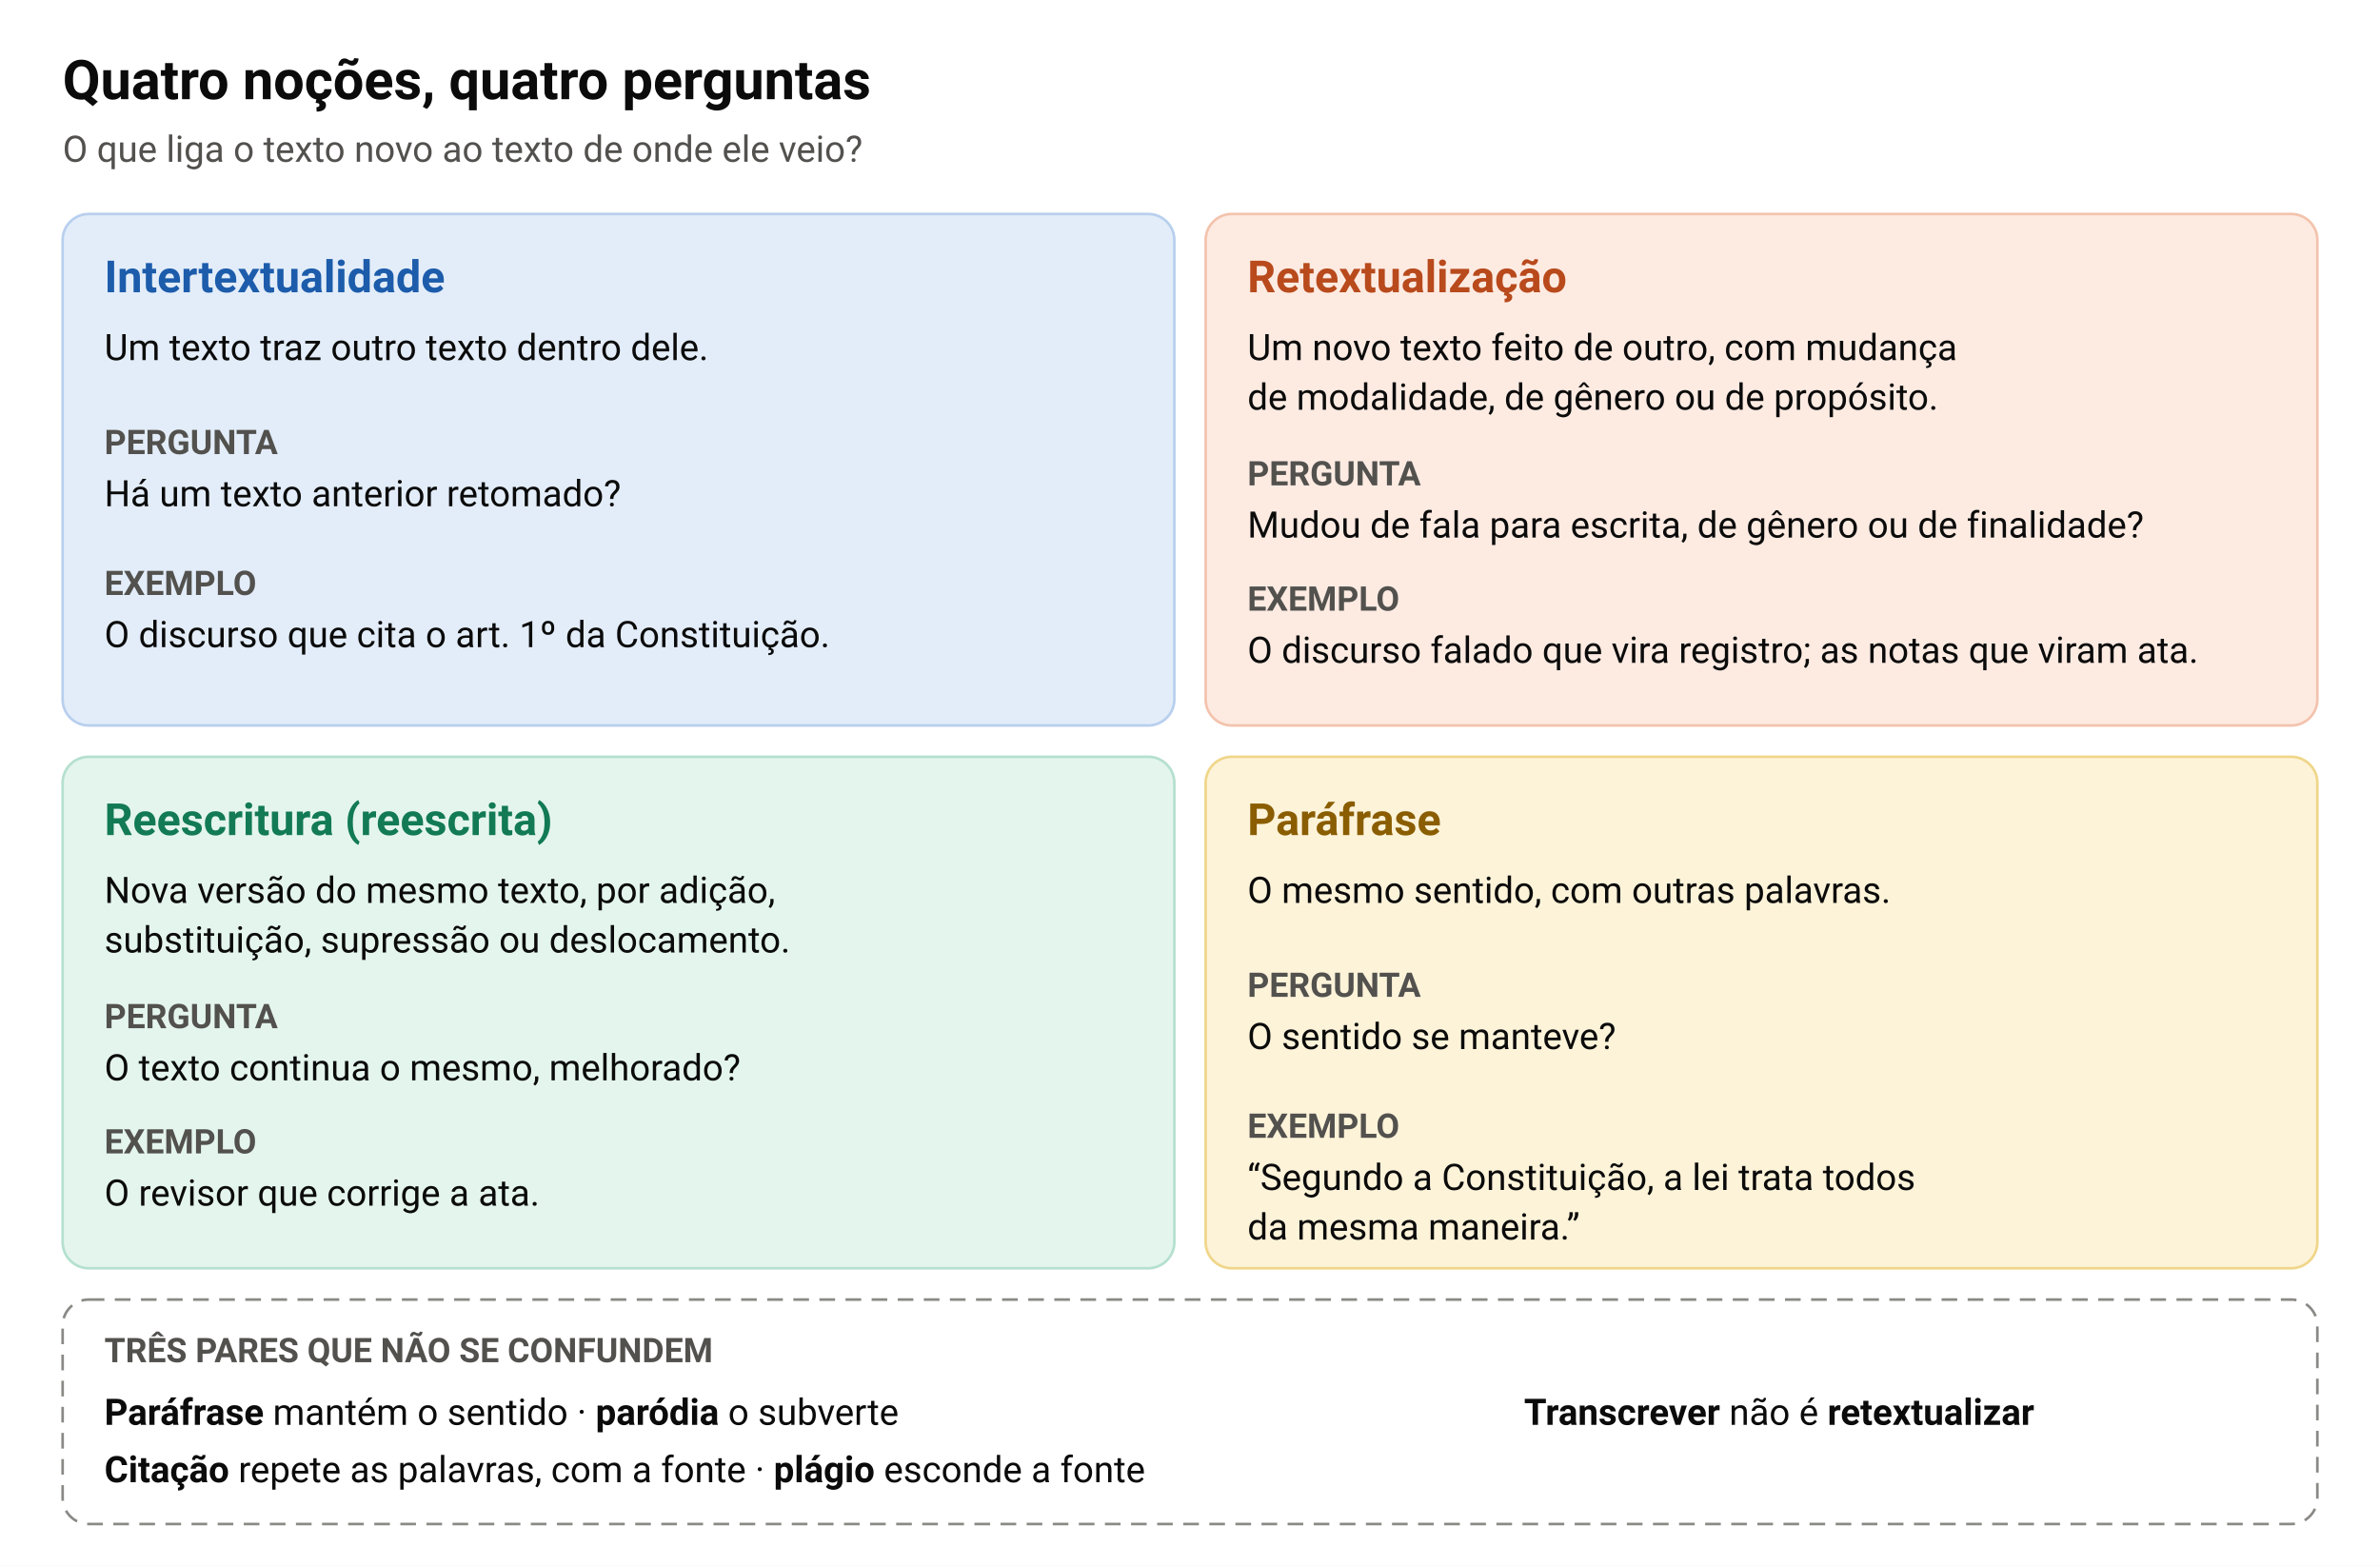
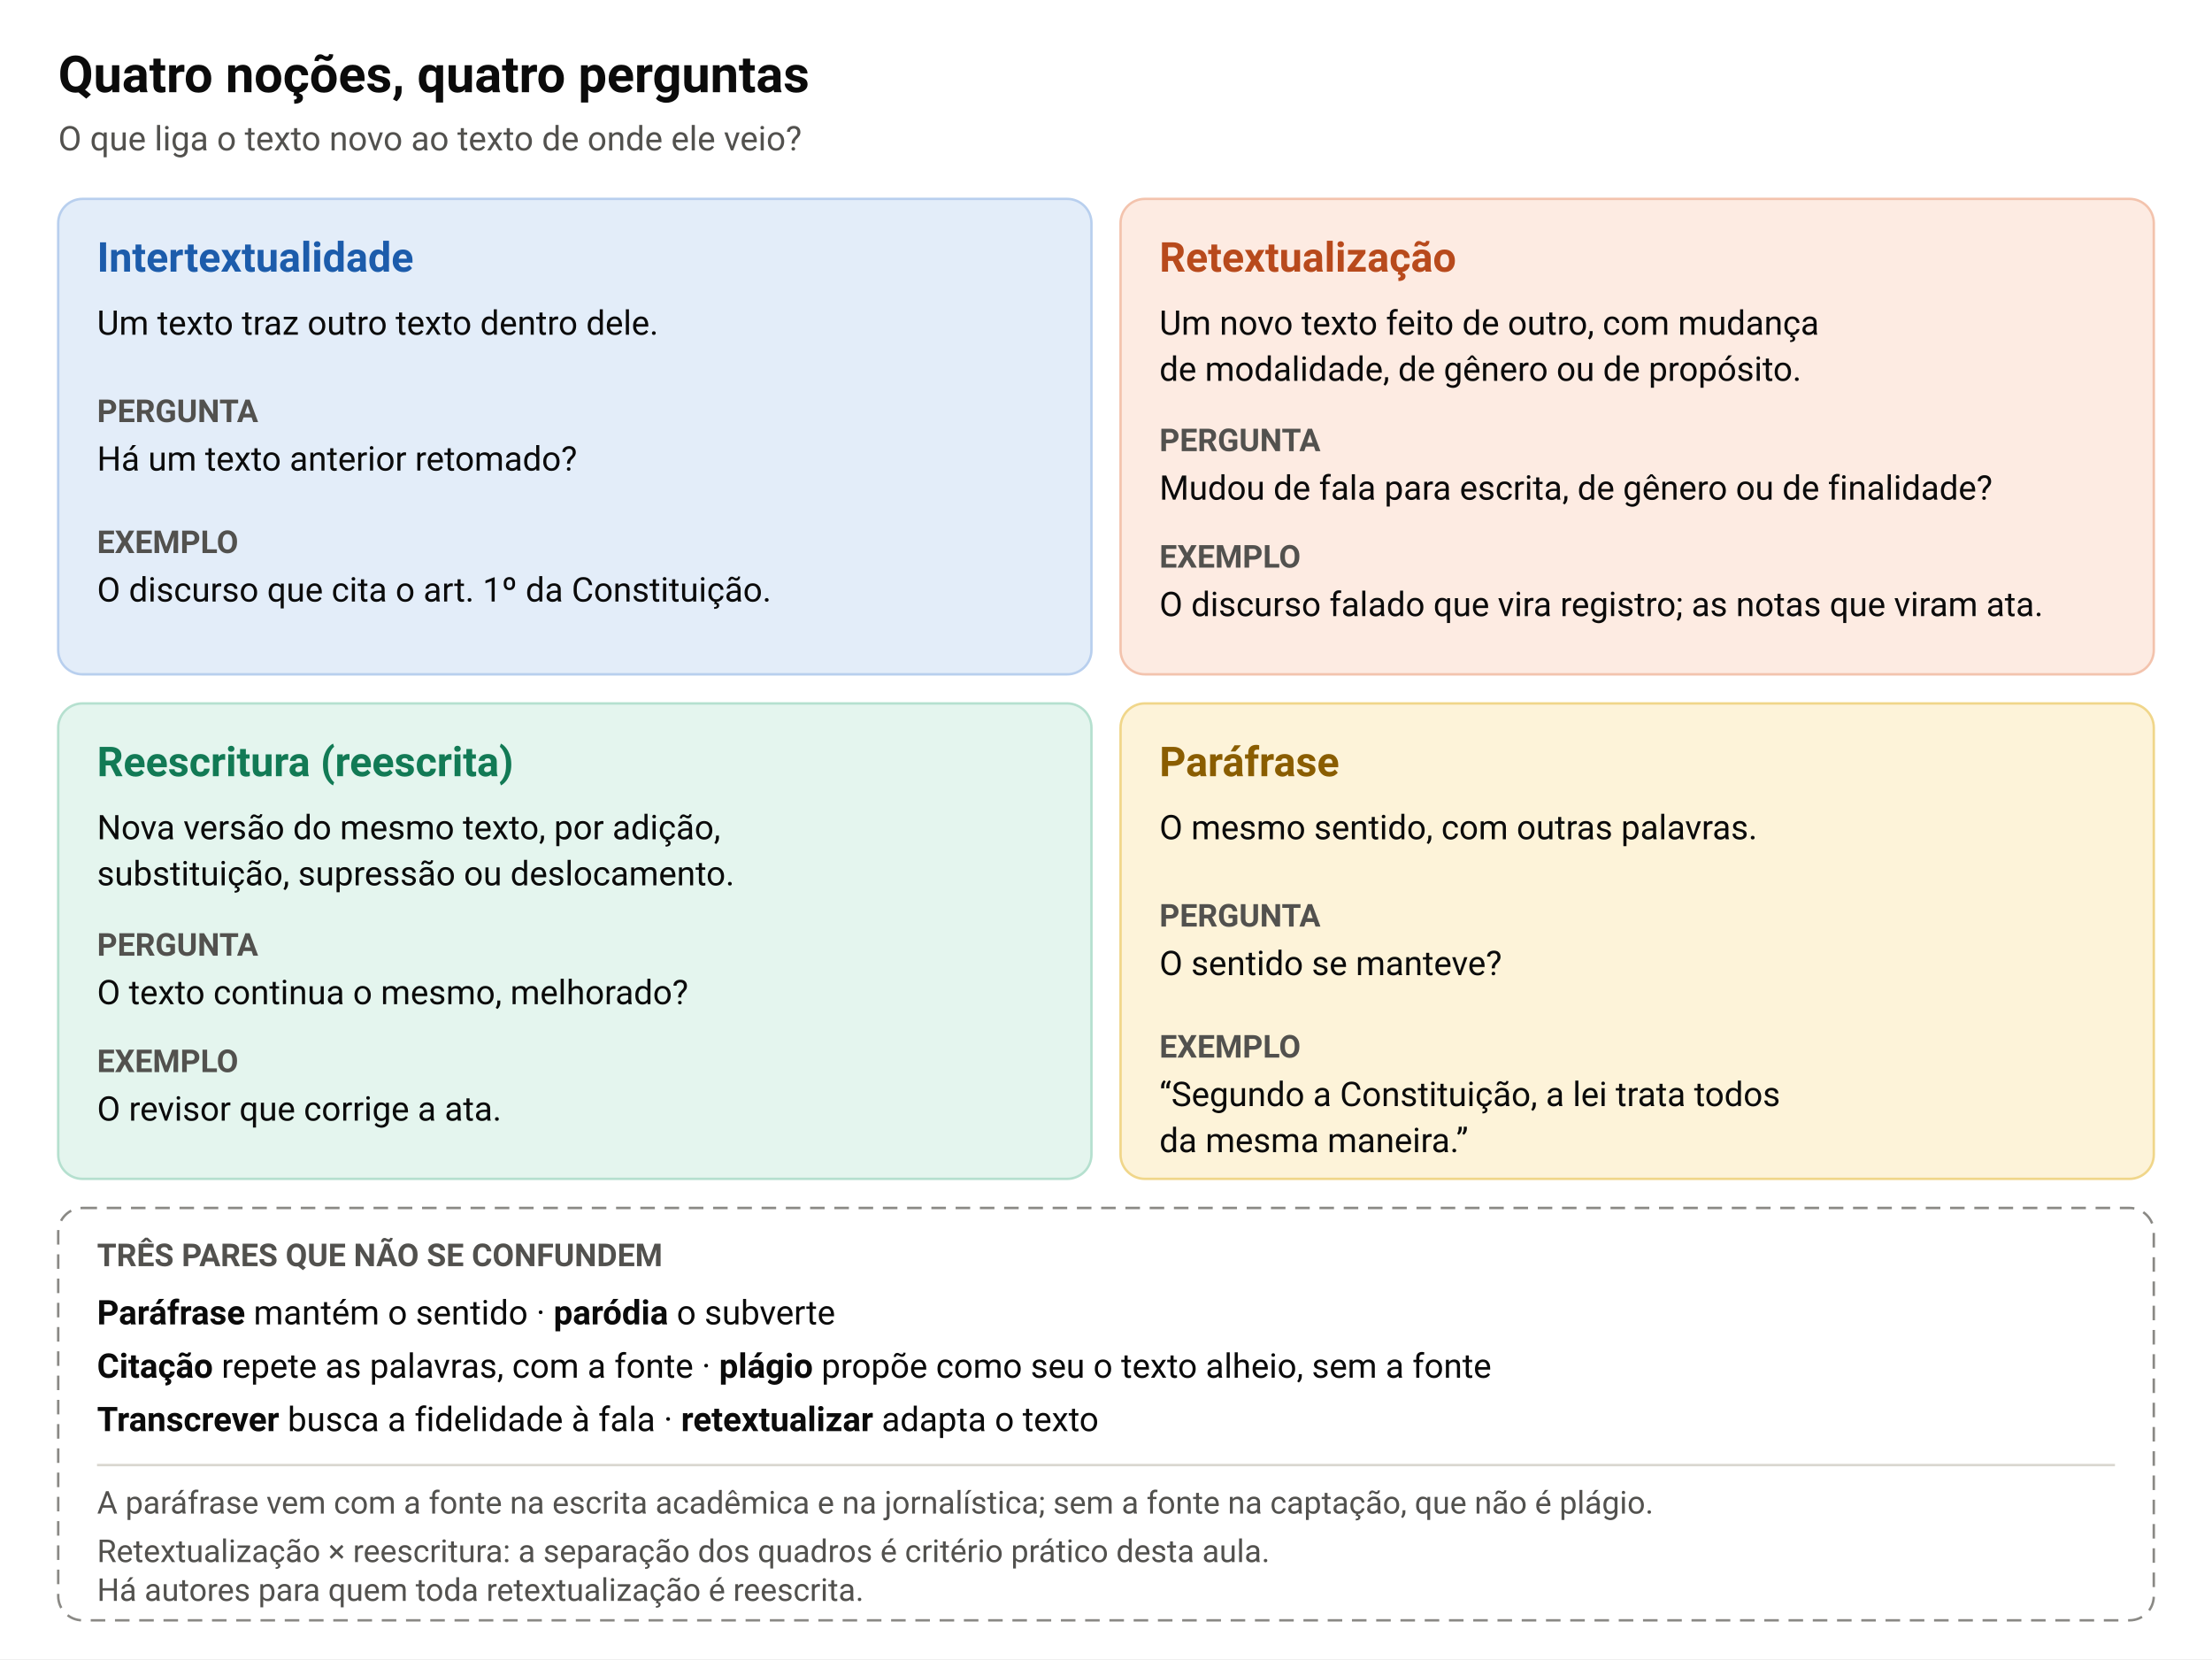
- <svg xmlns="http://www.w3.org/2000/svg" width="912" height="600" viewBox="0 0 912 600" font-family="system-ui, -apple-system, 'Segoe UI', Roboto, 'Helvetica Neue', Arial, sans-serif">
-   <rect width="912" height="600" fill="#ffffff" />
+ <svg xmlns="http://www.w3.org/2000/svg" width="912" height="684" viewBox="0 0 912 684" font-family="system-ui, -apple-system, 'Segoe UI', Roboto, 'Helvetica Neue', Arial, sans-serif">
+   <rect width="912" height="684" fill="#ffffff" />
  <text x="24" y="38" font-size="21" font-weight="700" fill="#0b0b0b">Quatro noções, quatro perguntas</text>
  <text x="24" y="62" font-size="14" fill="#52514e">O que liga o texto novo ao texto de onde ele veio?</text>
  <g transform="translate(24 82)">
    <rect width="426" height="196" rx="10" fill="#e3edf9" stroke="#b8cfee" />
    <text x="16" y="30" font-size="17" font-weight="700" fill="#1c5cab">Intertextualidade</text>
    <text x="16" y="56" font-size="14" fill="#0b0b0b">Um texto traz outro texto dentro dele.</text>
    <text x="16" y="92" font-size="13" font-weight="700" fill="#52514e">PERGUNTA</text>
    <text x="16" y="112" font-size="14" fill="#0b0b0b">Há um texto anterior retomado?</text>
    <text x="16" y="146" font-size="13" font-weight="700" fill="#52514e">EXEMPLO</text>
    <text x="16" y="166" font-size="14" fill="#0b0b0b">O discurso que cita o art. 1º da Constituição.</text>
  </g>
  <g transform="translate(462 82)">
    <rect width="426" height="196" rx="10" fill="#fdebe2" stroke="#f3c3ad" />
    <text x="16" y="30" font-size="17" font-weight="700" fill="#b84a1c">Retextualização</text>
    <text x="16" y="56" font-size="14" fill="#0b0b0b">Um novo texto feito de outro, com mudança</text>
    <text x="16" y="75" font-size="14" fill="#0b0b0b">de modalidade, de gênero ou de propósito.</text>
    <text x="16" y="104" font-size="13" font-weight="700" fill="#52514e">PERGUNTA</text>
    <text x="16" y="124" font-size="14" fill="#0b0b0b">Mudou de fala para escrita, de gênero ou de finalidade?</text>
    <text x="16" y="152" font-size="13" font-weight="700" fill="#52514e">EXEMPLO</text>
    <text x="16" y="172" font-size="14" fill="#0b0b0b">O discurso falado que vira registro; as notas que viram ata.</text>
  </g>
  <g transform="translate(24 290)">
    <rect width="426" height="196" rx="10" fill="#e4f5ee" stroke="#b5e0cf" />
    <text x="16" y="30" font-size="17" font-weight="700" fill="#127a55">Reescritura (reescrita)</text>
    <text x="16" y="56" font-size="14" fill="#0b0b0b">Nova versão do mesmo texto, por adição,</text>
    <text x="16" y="75" font-size="14" fill="#0b0b0b">substituição, supressão ou deslocamento.</text>
    <text x="16" y="104" font-size="13" font-weight="700" fill="#52514e">PERGUNTA</text>
    <text x="16" y="124" font-size="14" fill="#0b0b0b">O texto continua o mesmo, melhorado?</text>
    <text x="16" y="152" font-size="13" font-weight="700" fill="#52514e">EXEMPLO</text>
    <text x="16" y="172" font-size="14" fill="#0b0b0b">O revisor que corrige a ata.</text>
  </g>
  <g transform="translate(462 290)">
    <rect width="426" height="196" rx="10" fill="#fdf3d9" stroke="#f0d68a" />
    <text x="16" y="30" font-size="17" font-weight="700" fill="#8a5d00">Paráfrase</text>
    <text x="16" y="56" font-size="14" fill="#0b0b0b">O mesmo sentido, com outras palavras.</text>
    <text x="16" y="92" font-size="13" font-weight="700" fill="#52514e">PERGUNTA</text>
    <text x="16" y="112" font-size="14" fill="#0b0b0b">O sentido se manteve?</text>
    <text x="16" y="146" font-size="13" font-weight="700" fill="#52514e">EXEMPLO</text>
    <text x="16" y="166" font-size="14" fill="#0b0b0b">“Segundo a Constituição, a lei trata todos</text>
    <text x="16" y="185" font-size="14" fill="#0b0b0b">da mesma maneira.”</text>
  </g>
  <g transform="translate(24 498)">
-     <rect width="864" height="86" rx="10" fill="#ffffff" stroke="#8a8985" stroke-dasharray="6 4" />
+     <rect width="864" height="170" rx="10" fill="#ffffff" stroke="#8a8985" stroke-dasharray="6 4" />
    <text x="16" y="24" font-size="13" font-weight="700" fill="#52514e">TRÊS PARES QUE NÃO SE CONFUNDEM</text>
    <g font-size="14" fill="#0b0b0b">
      <text x="16" y="48">
        <tspan font-weight="700">Paráfrase</tspan> mantém o sentido · <tspan font-weight="700">paródia</tspan> o subverte</text>
      <text x="16" y="70">
-         <tspan font-weight="700">Citação</tspan> repete as palavras, com a fonte · <tspan font-weight="700">plágio</tspan> esconde a fonte</text>
-       <text x="560" y="48">
-         <tspan font-weight="700">Transcrever</tspan> não é <tspan font-weight="700">retextualizar</tspan>
-       </text>
+         <tspan font-weight="700">Citação</tspan> repete as palavras, com a fonte · <tspan font-weight="700">plágio</tspan> propõe como seu o texto alheio, sem a fonte</text>
+       <text x="16" y="92">
+         <tspan font-weight="700">Transcrever</tspan> busca a fidelidade à fala · <tspan font-weight="700">retextualizar</tspan> adapta o texto</text>
+     </g>
+     <line x1="16" y1="106" x2="848" y2="106" stroke="#d9d7d0" />
+     <g font-size="13" fill="#52514e">
+       <text x="16" y="126">A paráfrase vem com a fonte na escrita acadêmica e na jornalística; sem a fonte na captação, que não é plágio.</text>
+       <text x="16" y="146">Retextualização × reescritura: a separação dos quadros é critério prático desta aula.</text>
+       <text x="16" y="162">Há autores para quem toda retextualização é reescrita.</text>
    </g>
  </g>
</svg>
